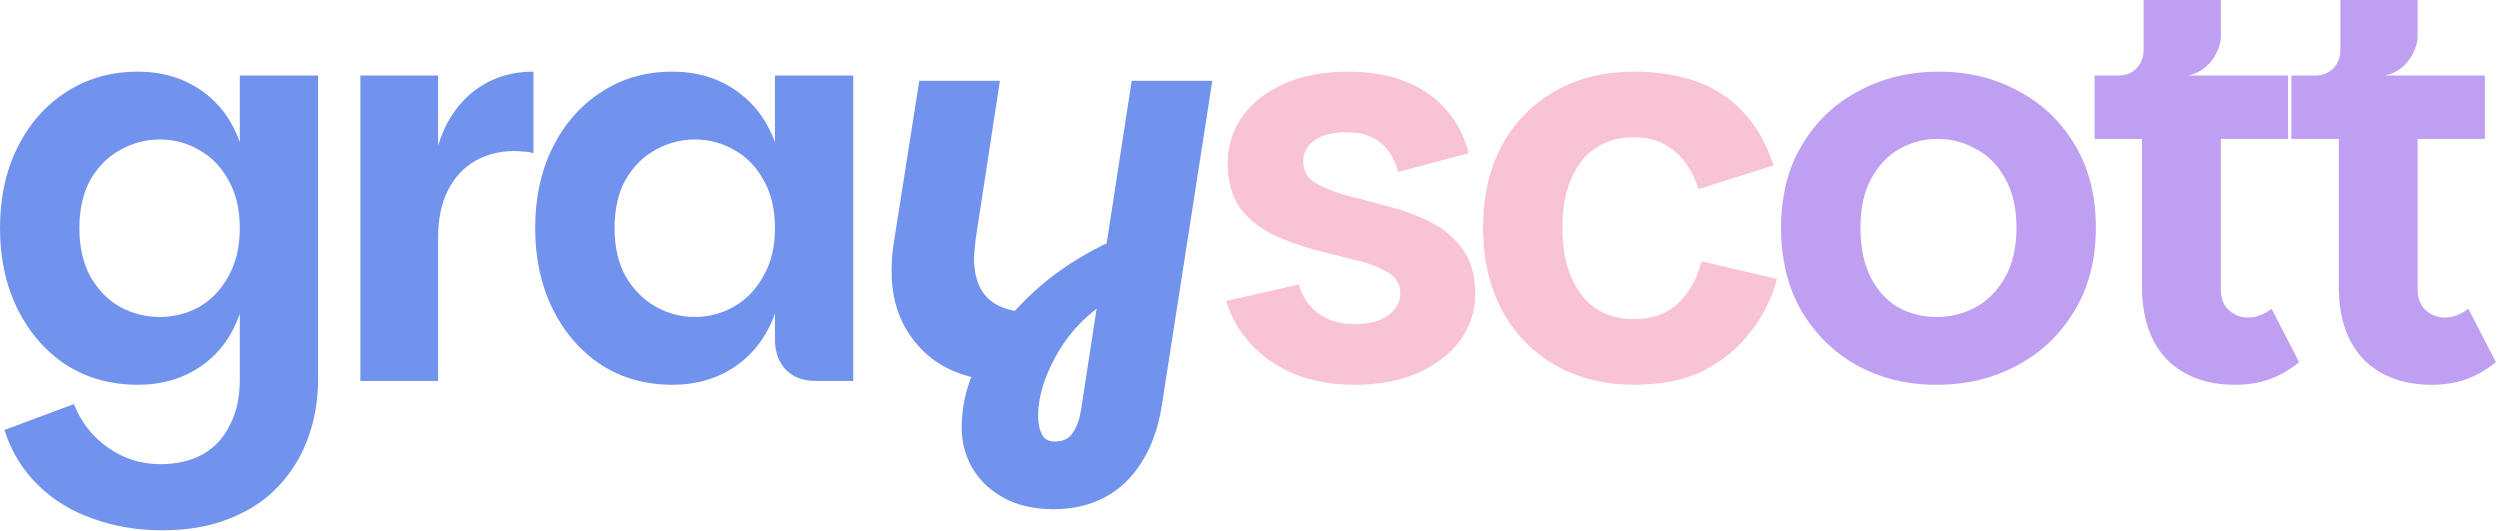
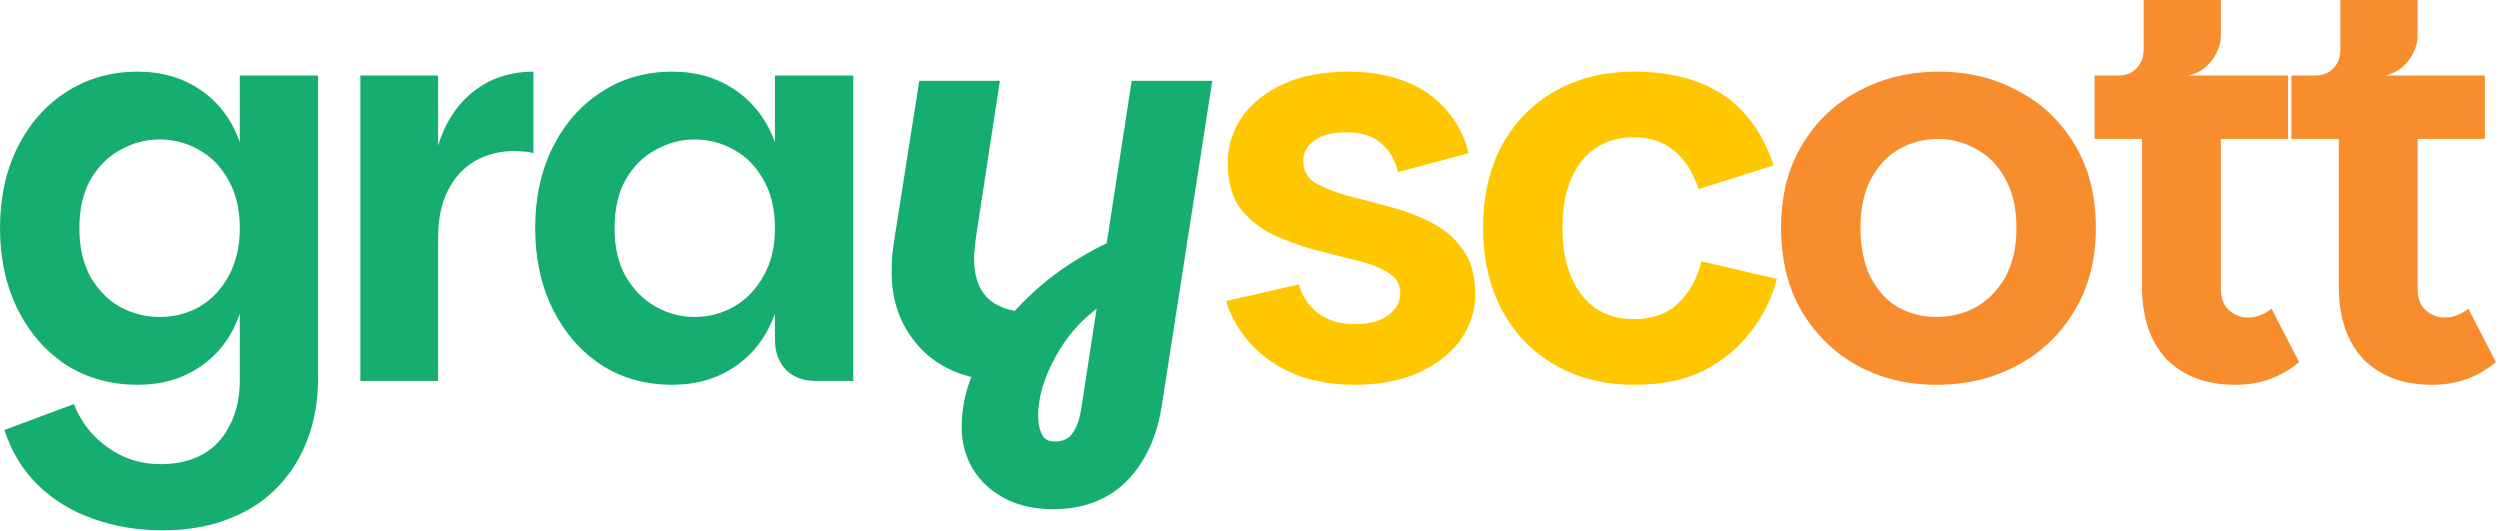
<svg xmlns="http://www.w3.org/2000/svg" width="132" height="28" viewBox="0 0 132 28" fill="none">
-   <path d="M128.407 20.316C126.893 20.316 125.69 19.87 124.798 18.977C123.925 18.065 123.488 16.775 123.488 15.106V7.335H120.985V3.988H131.201V7.335H127.65V15.252C127.65 15.756 127.796 16.134 128.087 16.387C128.378 16.639 128.708 16.765 129.076 16.765C129.309 16.765 129.523 16.726 129.717 16.649C129.93 16.571 130.134 16.455 130.328 16.299L131.783 19.123C131.279 19.53 130.755 19.831 130.212 20.025C129.668 20.219 129.067 20.316 128.407 20.316ZM122.207 5.268V3.988C122.634 3.988 122.964 3.861 123.197 3.609C123.449 3.357 123.575 3.017 123.575 2.59V0H127.65V1.921C127.65 2.212 127.573 2.503 127.417 2.794C127.282 3.085 127.088 3.337 126.835 3.551C126.583 3.764 126.282 3.91 125.933 3.988L122.207 5.268Z" fill="#BF9FF1" />
-   <path d="M118.016 20.316C116.503 20.316 115.3 19.87 114.407 18.977C113.534 18.065 113.097 16.775 113.097 15.106V7.335H110.594V3.988H120.811V7.335H117.26V15.252C117.26 15.756 117.405 16.134 117.696 16.387C117.987 16.639 118.317 16.765 118.686 16.765C118.919 16.765 119.132 16.726 119.326 16.649C119.54 16.571 119.743 16.455 119.937 16.299L121.393 19.123C120.888 19.53 120.364 19.831 119.821 20.025C119.278 20.219 118.676 20.316 118.016 20.316ZM111.817 5.268V3.988C112.244 3.988 112.574 3.861 112.806 3.609C113.059 3.357 113.185 3.017 113.185 2.59V0H117.26V1.921C117.26 2.212 117.182 2.503 117.027 2.794C116.891 3.085 116.697 3.337 116.445 3.551C116.192 3.764 115.892 3.91 115.542 3.988L111.817 5.268Z" fill="#BF9FF1" />
-   <path d="M102.249 20.316C100.697 20.316 99.3 19.976 98.058 19.297C96.835 18.618 95.856 17.658 95.118 16.416C94.4 15.174 94.041 13.709 94.041 12.021C94.041 10.333 94.41 8.877 95.147 7.655C95.885 6.413 96.884 5.462 98.145 4.803C99.406 4.123 100.813 3.784 102.366 3.784C103.918 3.784 105.315 4.123 106.557 4.803C107.818 5.462 108.817 6.413 109.555 7.655C110.292 8.877 110.661 10.333 110.661 12.021C110.661 13.709 110.282 15.174 109.526 16.416C108.788 17.658 107.779 18.618 106.499 19.297C105.237 19.976 103.821 20.316 102.249 20.316ZM102.249 16.736C102.967 16.736 103.646 16.571 104.287 16.241C104.927 15.892 105.451 15.368 105.858 14.669C106.266 13.951 106.47 13.069 106.47 12.021C106.47 10.973 106.266 10.1 105.858 9.401C105.47 8.703 104.956 8.189 104.316 7.859C103.695 7.509 103.025 7.335 102.307 7.335C101.589 7.335 100.92 7.509 100.299 7.859C99.698 8.189 99.203 8.703 98.815 9.401C98.427 10.1 98.233 10.973 98.233 12.021C98.233 13.069 98.417 13.951 98.785 14.669C99.154 15.368 99.639 15.892 100.241 16.241C100.862 16.571 101.531 16.736 102.249 16.736Z" fill="#BF9FF1" />
-   <path d="M86.282 20.316C84.73 20.316 83.352 19.976 82.149 19.297C80.946 18.618 80.005 17.658 79.326 16.416C78.647 15.155 78.307 13.69 78.307 12.021C78.307 10.352 78.637 8.906 79.297 7.684C79.976 6.442 80.917 5.482 82.12 4.803C83.323 4.123 84.71 3.784 86.282 3.784C87.136 3.784 87.941 3.871 88.698 4.046C89.474 4.22 90.172 4.502 90.793 4.89C91.414 5.259 91.967 5.763 92.453 6.403C92.938 7.024 93.335 7.8 93.646 8.732L89.687 9.983C89.396 9.091 88.96 8.412 88.378 7.946C87.815 7.48 87.107 7.247 86.253 7.247C85.496 7.247 84.836 7.432 84.274 7.8C83.711 8.169 83.274 8.712 82.964 9.43C82.653 10.129 82.498 10.992 82.498 12.021C82.498 13.049 82.653 13.922 82.964 14.64C83.274 15.358 83.711 15.911 84.274 16.299C84.836 16.668 85.496 16.852 86.253 16.852C87.243 16.852 88.028 16.571 88.611 16.008C89.212 15.426 89.62 14.689 89.833 13.796L93.82 14.728C93.568 15.717 93.112 16.639 92.453 17.493C91.812 18.346 90.987 19.035 89.978 19.559C88.969 20.064 87.737 20.316 86.282 20.316Z" fill="#F9C3D6" />
-   <path d="M71.519 20.316C70.355 20.316 69.307 20.132 68.375 19.763C67.444 19.375 66.668 18.841 66.047 18.162C65.426 17.483 64.989 16.726 64.737 15.892L68.579 15.019C68.754 15.659 69.103 16.173 69.627 16.561C70.151 16.93 70.762 17.114 71.46 17.114C72.275 17.114 72.887 16.959 73.294 16.649C73.721 16.338 73.934 15.95 73.934 15.484C73.934 14.999 73.711 14.631 73.265 14.378C72.838 14.107 72.275 13.893 71.577 13.738C70.898 13.563 70.17 13.379 69.394 13.185C68.618 12.972 67.88 12.7 67.182 12.37C66.483 12.021 65.911 11.555 65.465 10.973C65.038 10.371 64.824 9.576 64.824 8.586C64.824 7.713 65.077 6.908 65.581 6.171C66.105 5.433 66.842 4.851 67.793 4.424C68.744 3.997 69.879 3.784 71.198 3.784C72.343 3.784 73.352 3.958 74.225 4.308C75.099 4.657 75.817 5.162 76.379 5.821C76.942 6.462 77.33 7.218 77.544 8.091L73.818 9.081C73.643 8.402 73.333 7.888 72.887 7.538C72.46 7.17 71.858 6.985 71.082 6.985C70.345 6.985 69.782 7.131 69.394 7.422C69.006 7.694 68.812 8.062 68.812 8.528C68.812 9.013 69.025 9.392 69.452 9.663C69.898 9.915 70.461 10.139 71.14 10.333C71.839 10.507 72.576 10.701 73.352 10.915C74.129 11.109 74.856 11.38 75.535 11.73C76.234 12.079 76.797 12.554 77.224 13.156C77.67 13.758 77.893 14.553 77.893 15.543C77.893 16.416 77.631 17.221 77.107 17.958C76.583 18.676 75.846 19.249 74.895 19.676C73.944 20.103 72.819 20.316 71.519 20.316Z" fill="#F9C3D6" />
-   <path d="M55.621 26.885C54.606 26.885 53.736 26.688 53.012 26.294C52.287 25.901 51.727 25.373 51.334 24.71C50.961 24.047 50.775 23.333 50.775 22.567C50.775 21.489 51.013 20.444 51.489 19.429C51.986 18.414 52.628 17.471 53.415 16.602C54.203 15.711 55.062 14.934 55.994 14.272C56.947 13.609 57.879 13.081 58.79 12.687L58.169 16.105C57.133 16.829 56.315 17.751 55.714 18.869C55.114 19.967 54.813 21.003 54.813 21.976C54.813 22.349 54.876 22.66 55 22.908C55.124 23.177 55.352 23.312 55.683 23.312C56.139 23.312 56.46 23.157 56.646 22.846C56.853 22.556 56.998 22.152 57.081 21.634L59.753 4.268H64.009L61.338 21.448C61.151 22.608 60.799 23.592 60.281 24.399C59.764 25.228 59.111 25.849 58.324 26.264C57.537 26.678 56.636 26.885 55.621 26.885ZM52.328 20.081C50.692 19.915 49.408 19.304 48.476 18.248C47.544 17.192 47.078 15.897 47.078 14.365C47.078 14.095 47.088 13.795 47.109 13.464C47.15 13.112 47.192 12.811 47.233 12.563L48.538 4.268H52.794L51.52 12.594C51.5 12.801 51.479 12.998 51.458 13.184C51.438 13.35 51.427 13.495 51.427 13.619C51.427 14.53 51.655 15.224 52.111 15.701C52.587 16.177 53.27 16.436 54.161 16.477L52.328 20.081Z" fill="#7193ED" />
-   <path d="M35.504 20.316C34.087 20.316 32.836 19.967 31.749 19.268C30.663 18.55 29.809 17.57 29.188 16.328C28.567 15.067 28.257 13.641 28.257 12.05C28.257 10.439 28.567 9.013 29.188 7.771C29.809 6.529 30.663 5.559 31.749 4.861C32.836 4.143 34.087 3.784 35.504 3.784C36.785 3.784 37.9 4.114 38.851 4.773C39.802 5.433 40.491 6.345 40.918 7.509V3.988H45.051V20.112H43.072C42.412 20.112 41.888 19.918 41.5 19.53C41.112 19.123 40.918 18.589 40.918 17.929V16.561C40.491 17.745 39.802 18.667 38.851 19.326C37.9 19.986 36.785 20.316 35.504 20.316ZM36.668 16.736C37.425 16.736 38.124 16.552 38.764 16.183C39.404 15.814 39.918 15.281 40.306 14.582C40.714 13.884 40.918 13.04 40.918 12.05C40.918 11.041 40.714 10.187 40.306 9.489C39.918 8.79 39.404 8.266 38.764 7.917C38.124 7.548 37.425 7.364 36.668 7.364C35.95 7.364 35.261 7.548 34.602 7.917C33.961 8.266 33.438 8.79 33.03 9.489C32.642 10.187 32.448 11.041 32.448 12.05C32.448 13.04 32.642 13.884 33.03 14.582C33.438 15.281 33.961 15.814 34.602 16.183C35.261 16.552 35.95 16.736 36.668 16.736Z" fill="#7193ED" />
-   <path d="M19.028 20.112V3.988H23.131V20.112H19.028ZM22.258 12.574L23.131 7.684C23.5 6.481 24.121 5.53 24.994 4.832C25.887 4.133 26.944 3.784 28.167 3.784V8.091C27.992 8.033 27.818 8.004 27.643 8.004C27.488 7.985 27.323 7.975 27.148 7.975C26.391 7.975 25.703 8.15 25.082 8.499C24.48 8.848 24.005 9.362 23.655 10.042C23.306 10.721 23.131 11.565 23.131 12.574H22.258Z" fill="#7193ED" />
-   <path d="M8.557 28C7.257 28 6.044 27.796 4.919 27.389C3.793 27.001 2.823 26.409 2.008 25.613C1.193 24.818 0.602 23.848 0.233 22.703L3.9 21.335C4.288 22.305 4.89 23.071 5.705 23.634C6.52 24.216 7.441 24.507 8.47 24.507C9.343 24.507 10.09 24.333 10.711 23.983C11.332 23.634 11.807 23.12 12.137 22.441C12.486 21.781 12.661 20.985 12.661 20.054V16.561C12.254 17.745 11.575 18.667 10.624 19.326C9.673 19.986 8.557 20.316 7.276 20.316C5.86 20.316 4.599 19.967 3.493 19.268C2.406 18.55 1.552 17.57 0.931 16.328C0.31 15.067 0 13.641 0 12.05C0 10.439 0.31 9.013 0.931 7.771C1.552 6.529 2.406 5.559 3.493 4.861C4.599 4.143 5.86 3.784 7.276 3.784C8.557 3.784 9.673 4.114 10.624 4.773C11.575 5.433 12.254 6.345 12.661 7.509V3.988H16.794V19.996C16.794 21.121 16.619 22.159 16.27 23.11C15.921 24.08 15.407 24.924 14.728 25.642C14.049 26.38 13.195 26.952 12.166 27.36C11.138 27.787 9.935 28 8.557 28ZM8.441 16.736C9.178 16.736 9.867 16.561 10.507 16.212C11.148 15.843 11.662 15.31 12.05 14.611C12.457 13.893 12.661 13.04 12.661 12.05C12.661 11.041 12.457 10.187 12.05 9.489C11.662 8.79 11.148 8.266 10.507 7.917C9.867 7.548 9.178 7.364 8.441 7.364C7.703 7.364 7.005 7.548 6.345 7.917C5.705 8.266 5.181 8.79 4.773 9.489C4.385 10.187 4.191 11.041 4.191 12.05C4.191 13.04 4.385 13.893 4.773 14.611C5.181 15.31 5.705 15.843 6.345 16.212C7.005 16.561 7.703 16.736 8.441 16.736Z" fill="#7193ED" />
+   <path d="M128.407 20.316C126.893 20.316 125.69 19.87 124.798 18.977C123.925 18.065 123.488 16.775 123.488 15.106V7.335H120.985V3.988H131.201V7.335H127.65V15.252C127.65 15.756 127.796 16.134 128.087 16.387C128.378 16.639 128.708 16.765 129.076 16.765C129.309 16.765 129.523 16.726 129.717 16.649C129.93 16.571 130.134 16.455 130.328 16.299L131.783 19.123C131.279 19.53 130.755 19.831 130.212 20.025C129.668 20.219 129.067 20.316 128.407 20.316ZM122.207 5.268V3.988C122.634 3.988 122.964 3.861 123.197 3.609C123.449 3.357 123.575 3.017 123.575 2.59V0H127.65V1.921C127.65 2.212 127.573 2.503 127.417 2.794C127.282 3.085 127.088 3.337 126.835 3.551C126.583 3.764 126.282 3.91 125.933 3.988L122.207 5.268Z" fill="#F78D2C" />
+   <path d="M118.016 20.316C116.503 20.316 115.3 19.87 114.407 18.977C113.534 18.065 113.097 16.775 113.097 15.106V7.335H110.594V3.988H120.811V7.335H117.26V15.252C117.26 15.756 117.405 16.134 117.696 16.387C117.987 16.639 118.317 16.765 118.686 16.765C118.919 16.765 119.132 16.726 119.326 16.649C119.54 16.571 119.743 16.455 119.937 16.299L121.393 19.123C120.888 19.53 120.364 19.831 119.821 20.025C119.278 20.219 118.676 20.316 118.016 20.316ZM111.817 5.268V3.988C112.244 3.988 112.574 3.861 112.806 3.609C113.059 3.357 113.185 3.017 113.185 2.59V0H117.26V1.921C117.26 2.212 117.182 2.503 117.027 2.794C116.891 3.085 116.697 3.337 116.445 3.551C116.192 3.764 115.892 3.91 115.542 3.988L111.817 5.268Z" fill="#F78D2C" />
+   <path d="M102.249 20.316C100.697 20.316 99.3 19.976 98.058 19.297C96.835 18.618 95.856 17.658 95.118 16.416C94.4 15.174 94.041 13.709 94.041 12.021C94.041 10.333 94.41 8.877 95.147 7.655C95.885 6.413 96.884 5.462 98.145 4.803C99.406 4.123 100.813 3.784 102.366 3.784C103.918 3.784 105.315 4.123 106.557 4.803C107.818 5.462 108.817 6.413 109.555 7.655C110.292 8.877 110.661 10.333 110.661 12.021C110.661 13.709 110.282 15.174 109.526 16.416C108.788 17.658 107.779 18.618 106.499 19.297C105.237 19.976 103.821 20.316 102.249 20.316ZM102.249 16.736C102.967 16.736 103.646 16.571 104.287 16.241C104.927 15.892 105.451 15.368 105.858 14.669C106.266 13.951 106.47 13.069 106.47 12.021C106.47 10.973 106.266 10.1 105.858 9.401C105.47 8.703 104.956 8.189 104.316 7.859C103.695 7.509 103.025 7.335 102.307 7.335C101.589 7.335 100.92 7.509 100.299 7.859C99.698 8.189 99.203 8.703 98.815 9.401C98.427 10.1 98.233 10.973 98.233 12.021C98.233 13.069 98.417 13.951 98.785 14.669C99.154 15.368 99.639 15.892 100.241 16.241C100.862 16.571 101.531 16.736 102.249 16.736Z" fill="#F78D2C" />
+   <path d="M86.282 20.316C84.73 20.316 83.352 19.976 82.149 19.297C80.946 18.618 80.005 17.658 79.326 16.416C78.647 15.155 78.307 13.69 78.307 12.021C78.307 10.352 78.637 8.906 79.297 7.684C79.976 6.442 80.917 5.482 82.12 4.803C83.323 4.123 84.71 3.784 86.282 3.784C87.136 3.784 87.941 3.871 88.698 4.046C89.474 4.22 90.172 4.502 90.793 4.89C91.414 5.259 91.967 5.763 92.453 6.403C92.938 7.024 93.335 7.8 93.646 8.732L89.687 9.983C89.396 9.091 88.96 8.412 88.378 7.946C87.815 7.48 87.107 7.247 86.253 7.247C85.496 7.247 84.836 7.432 84.274 7.8C83.711 8.169 83.274 8.712 82.964 9.43C82.653 10.129 82.498 10.992 82.498 12.021C82.498 13.049 82.653 13.922 82.964 14.64C83.274 15.358 83.711 15.911 84.274 16.299C84.836 16.668 85.496 16.852 86.253 16.852C87.243 16.852 88.028 16.571 88.611 16.008C89.212 15.426 89.62 14.689 89.833 13.796L93.82 14.728C93.568 15.717 93.112 16.639 92.453 17.493C91.812 18.346 90.987 19.035 89.978 19.559C88.969 20.064 87.737 20.316 86.282 20.316Z" fill="#FFC700" />
+   <path d="M71.519 20.316C70.355 20.316 69.307 20.132 68.375 19.763C67.444 19.375 66.668 18.841 66.047 18.162C65.426 17.483 64.989 16.726 64.737 15.892L68.579 15.019C68.754 15.659 69.103 16.173 69.627 16.561C70.151 16.93 70.762 17.114 71.46 17.114C72.275 17.114 72.887 16.959 73.294 16.649C73.721 16.338 73.934 15.95 73.934 15.484C73.934 14.999 73.711 14.631 73.265 14.378C72.838 14.107 72.275 13.893 71.577 13.738C70.898 13.563 70.17 13.379 69.394 13.185C68.618 12.972 67.88 12.7 67.182 12.37C66.483 12.021 65.911 11.555 65.465 10.973C65.038 10.371 64.824 9.576 64.824 8.586C64.824 7.713 65.077 6.908 65.581 6.171C66.105 5.433 66.842 4.851 67.793 4.424C68.744 3.997 69.879 3.784 71.198 3.784C72.343 3.784 73.352 3.958 74.225 4.308C75.099 4.657 75.817 5.162 76.379 5.821C76.942 6.462 77.33 7.218 77.544 8.091L73.818 9.081C73.643 8.402 73.333 7.888 72.887 7.538C72.46 7.17 71.858 6.985 71.082 6.985C70.345 6.985 69.782 7.131 69.394 7.422C69.006 7.694 68.812 8.062 68.812 8.528C68.812 9.013 69.025 9.392 69.452 9.663C69.898 9.915 70.461 10.139 71.14 10.333C71.839 10.507 72.576 10.701 73.352 10.915C74.129 11.109 74.856 11.38 75.535 11.73C76.234 12.079 76.797 12.554 77.224 13.156C77.67 13.758 77.893 14.553 77.893 15.543C77.893 16.416 77.631 17.221 77.107 17.958C76.583 18.676 75.846 19.249 74.895 19.676C73.944 20.103 72.819 20.316 71.519 20.316Z" fill="#FFC700" />
+   <path d="M55.621 26.885C54.606 26.885 53.736 26.688 53.012 26.294C52.287 25.901 51.727 25.373 51.334 24.71C50.961 24.047 50.775 23.333 50.775 22.567C50.775 21.489 51.013 20.444 51.489 19.429C51.986 18.414 52.628 17.471 53.415 16.602C54.203 15.711 55.062 14.934 55.994 14.272C56.947 13.609 57.879 13.081 58.79 12.687L58.169 16.105C57.133 16.829 56.315 17.751 55.714 18.869C55.114 19.967 54.813 21.003 54.813 21.976C54.813 22.349 54.876 22.66 55 22.908C55.124 23.177 55.352 23.312 55.683 23.312C56.139 23.312 56.46 23.157 56.646 22.846C56.853 22.556 56.998 22.152 57.081 21.634L59.753 4.268H64.009L61.338 21.448C61.151 22.608 60.799 23.592 60.281 24.399C59.764 25.228 59.111 25.849 58.324 26.264C57.537 26.678 56.636 26.885 55.621 26.885ZM52.328 20.081C50.692 19.915 49.408 19.304 48.476 18.248C47.544 17.192 47.078 15.897 47.078 14.365C47.078 14.095 47.088 13.795 47.109 13.464C47.15 13.112 47.192 12.811 47.233 12.563L48.538 4.268H52.794L51.52 12.594C51.5 12.801 51.479 12.998 51.458 13.184C51.438 13.35 51.427 13.495 51.427 13.619C51.427 14.53 51.655 15.224 52.111 15.701C52.587 16.177 53.27 16.436 54.161 16.477L52.328 20.081Z" fill="#15AD70" />
+   <path d="M35.504 20.316C34.087 20.316 32.836 19.967 31.749 19.268C30.663 18.55 29.809 17.57 29.188 16.328C28.567 15.067 28.257 13.641 28.257 12.05C28.257 10.439 28.567 9.013 29.188 7.771C29.809 6.529 30.663 5.559 31.749 4.861C32.836 4.143 34.087 3.784 35.504 3.784C36.785 3.784 37.9 4.114 38.851 4.773C39.802 5.433 40.491 6.345 40.918 7.509V3.988H45.051V20.112H43.072C42.412 20.112 41.888 19.918 41.5 19.53C41.112 19.123 40.918 18.589 40.918 17.929V16.561C40.491 17.745 39.802 18.667 38.851 19.326C37.9 19.986 36.785 20.316 35.504 20.316ZM36.668 16.736C37.425 16.736 38.124 16.552 38.764 16.183C39.404 15.814 39.918 15.281 40.306 14.582C40.714 13.884 40.918 13.04 40.918 12.05C40.918 11.041 40.714 10.187 40.306 9.489C39.918 8.79 39.404 8.266 38.764 7.917C38.124 7.548 37.425 7.364 36.668 7.364C35.95 7.364 35.261 7.548 34.602 7.917C33.961 8.266 33.438 8.79 33.03 9.489C32.642 10.187 32.448 11.041 32.448 12.05C32.448 13.04 32.642 13.884 33.03 14.582C33.438 15.281 33.961 15.814 34.602 16.183C35.261 16.552 35.95 16.736 36.668 16.736Z" fill="#15AD70" />
+   <path d="M19.028 20.112V3.988H23.131V20.112H19.028ZM22.258 12.574L23.131 7.684C23.5 6.481 24.121 5.53 24.994 4.832C25.887 4.133 26.944 3.784 28.167 3.784V8.091C27.992 8.033 27.818 8.004 27.643 8.004C27.488 7.985 27.323 7.975 27.148 7.975C26.391 7.975 25.703 8.15 25.082 8.499C24.48 8.848 24.005 9.362 23.655 10.042C23.306 10.721 23.131 11.565 23.131 12.574H22.258Z" fill="#15AD70" />
+   <path d="M8.557 28C7.257 28 6.044 27.796 4.919 27.389C3.793 27.001 2.823 26.409 2.008 25.613C1.193 24.818 0.602 23.848 0.233 22.703L3.9 21.335C4.288 22.305 4.89 23.071 5.705 23.634C6.52 24.216 7.441 24.507 8.47 24.507C9.343 24.507 10.09 24.333 10.711 23.983C11.332 23.634 11.807 23.12 12.137 22.441C12.486 21.781 12.661 20.985 12.661 20.054V16.561C12.254 17.745 11.575 18.667 10.624 19.326C9.673 19.986 8.557 20.316 7.276 20.316C5.86 20.316 4.599 19.967 3.493 19.268C2.406 18.55 1.552 17.57 0.931 16.328C0.31 15.067 0 13.641 0 12.05C0 10.439 0.31 9.013 0.931 7.771C1.552 6.529 2.406 5.559 3.493 4.861C4.599 4.143 5.86 3.784 7.276 3.784C8.557 3.784 9.673 4.114 10.624 4.773C11.575 5.433 12.254 6.345 12.661 7.509V3.988H16.794V19.996C16.794 21.121 16.619 22.159 16.27 23.11C15.921 24.08 15.407 24.924 14.728 25.642C14.049 26.38 13.195 26.952 12.166 27.36C11.138 27.787 9.935 28 8.557 28ZM8.441 16.736C9.178 16.736 9.867 16.561 10.507 16.212C11.148 15.843 11.662 15.31 12.05 14.611C12.457 13.893 12.661 13.04 12.661 12.05C12.661 11.041 12.457 10.187 12.05 9.489C11.662 8.79 11.148 8.266 10.507 7.917C9.867 7.548 9.178 7.364 8.441 7.364C7.703 7.364 7.005 7.548 6.345 7.917C5.705 8.266 5.181 8.79 4.773 9.489C4.385 10.187 4.191 11.041 4.191 12.05C4.191 13.04 4.385 13.893 4.773 14.611C5.181 15.31 5.705 15.843 6.345 16.212C7.005 16.561 7.703 16.736 8.441 16.736Z" fill="#15AD70" />
</svg>
